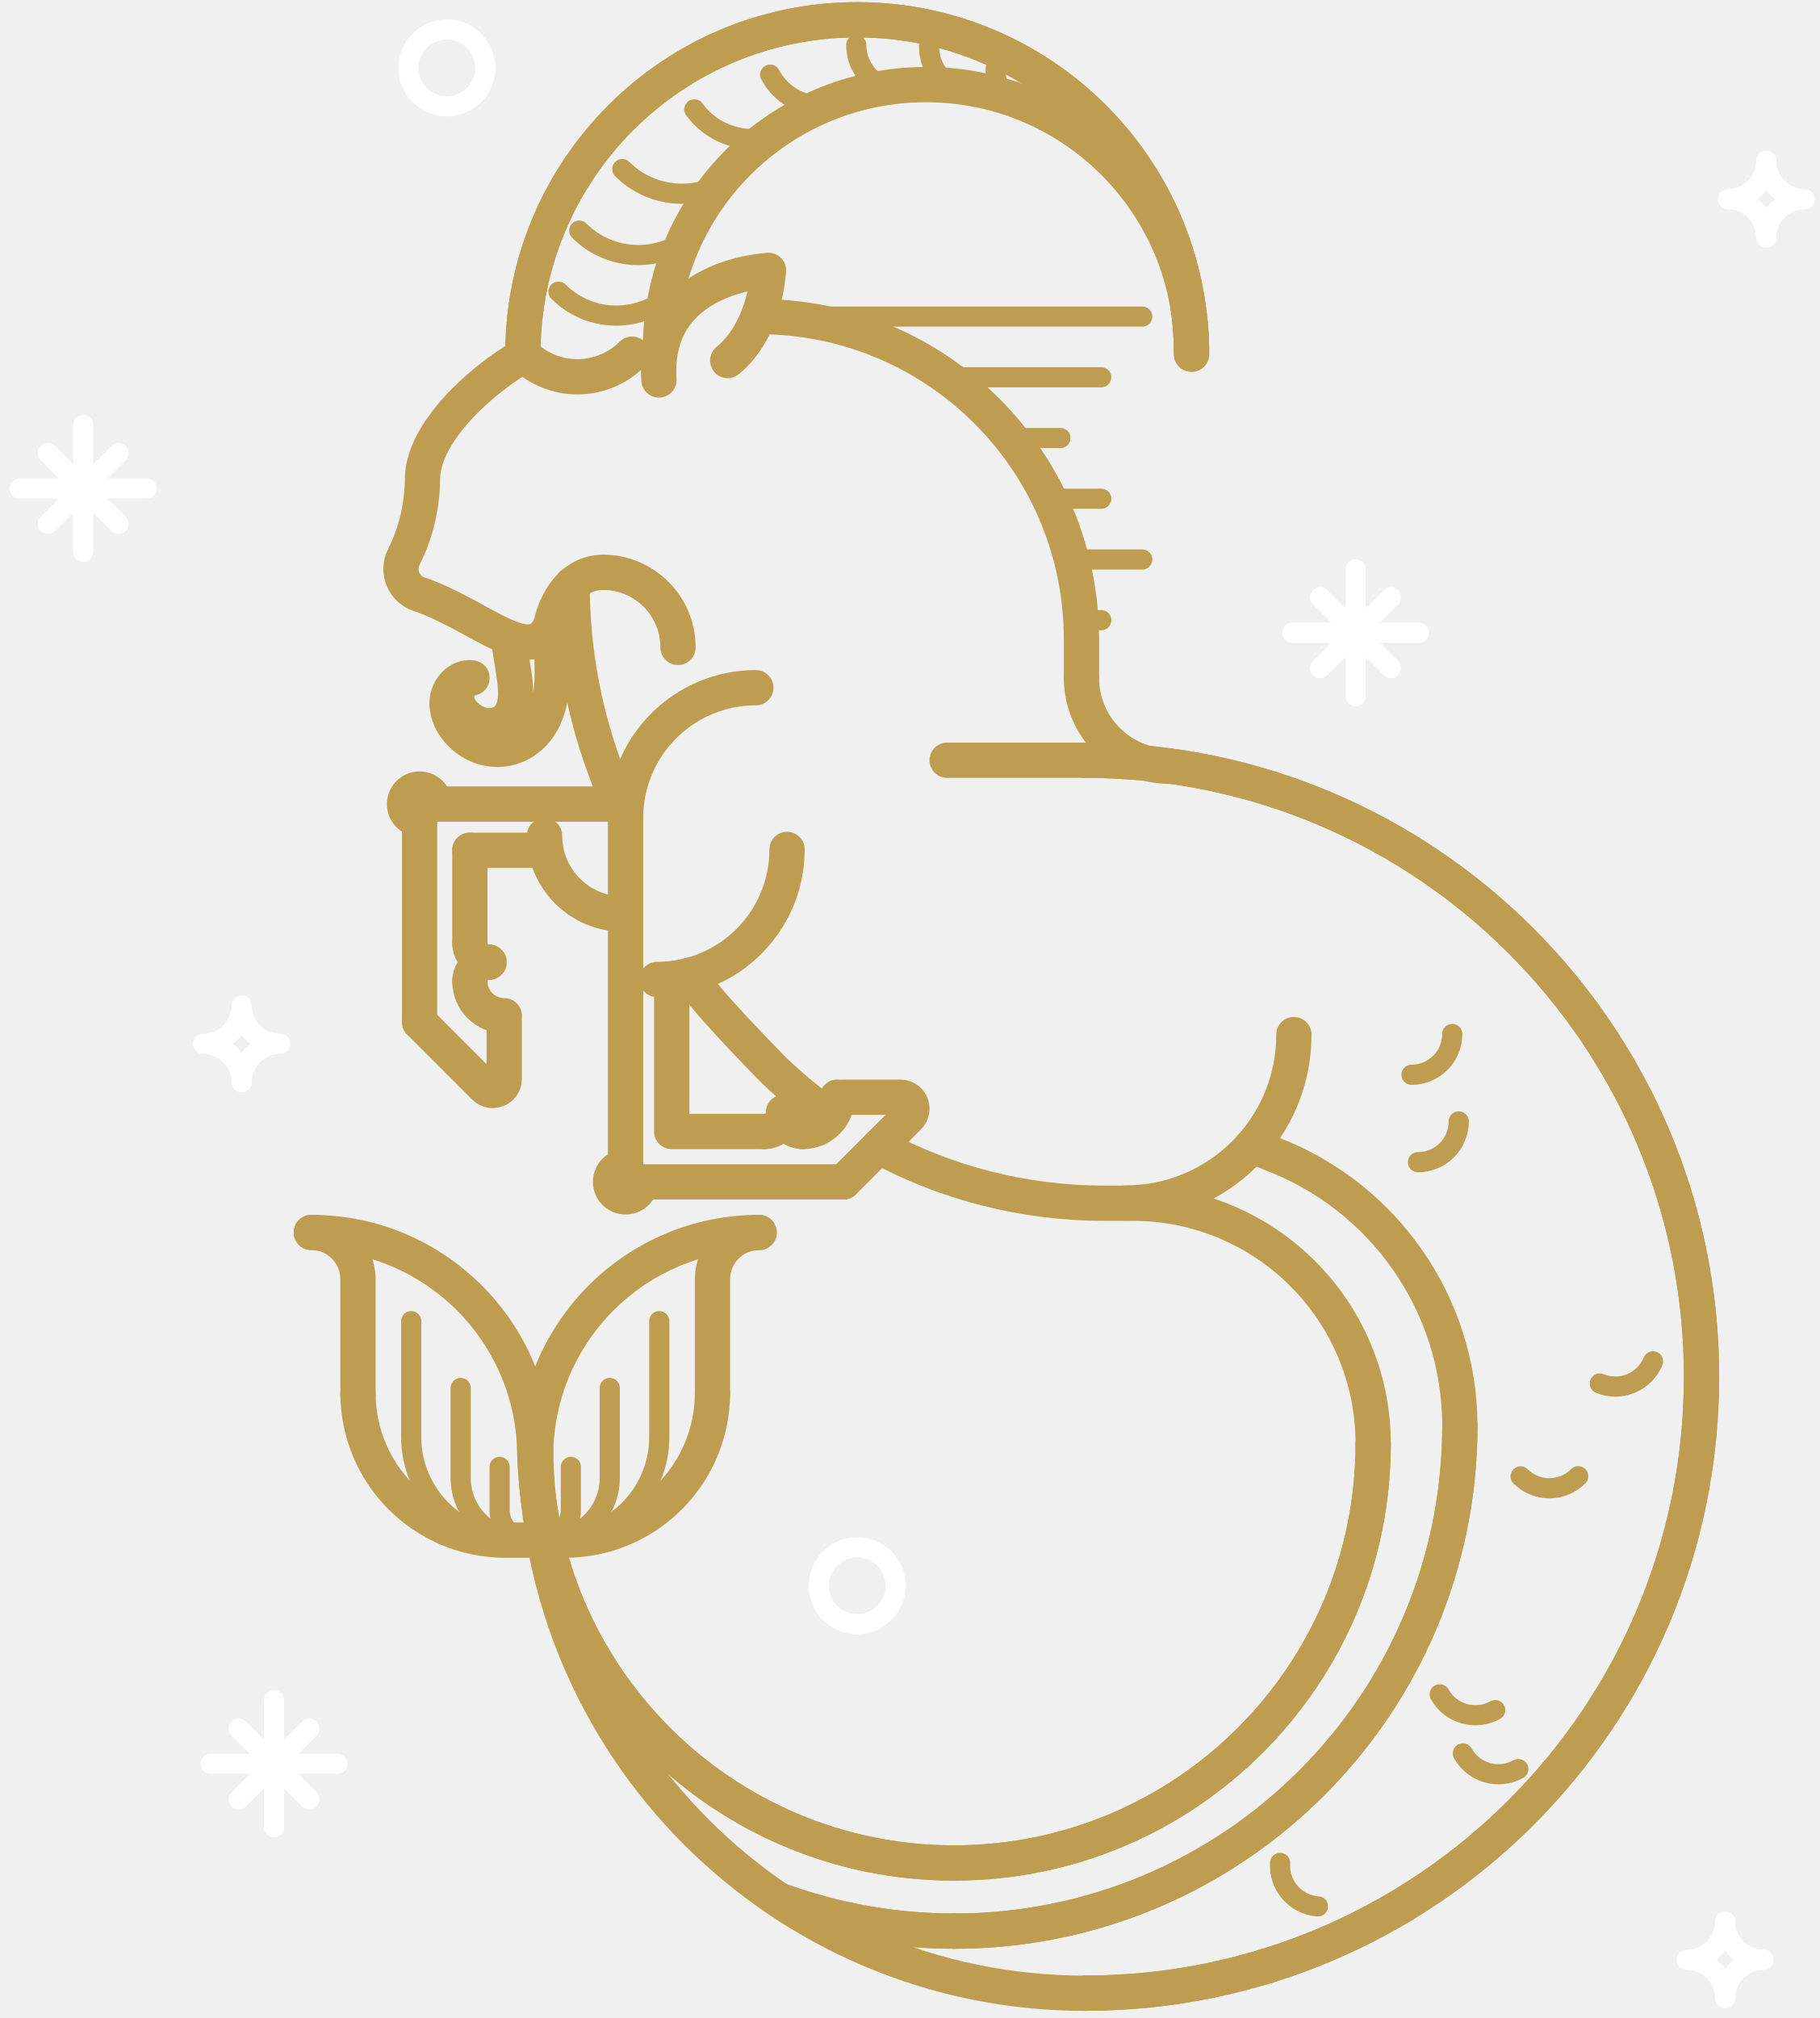
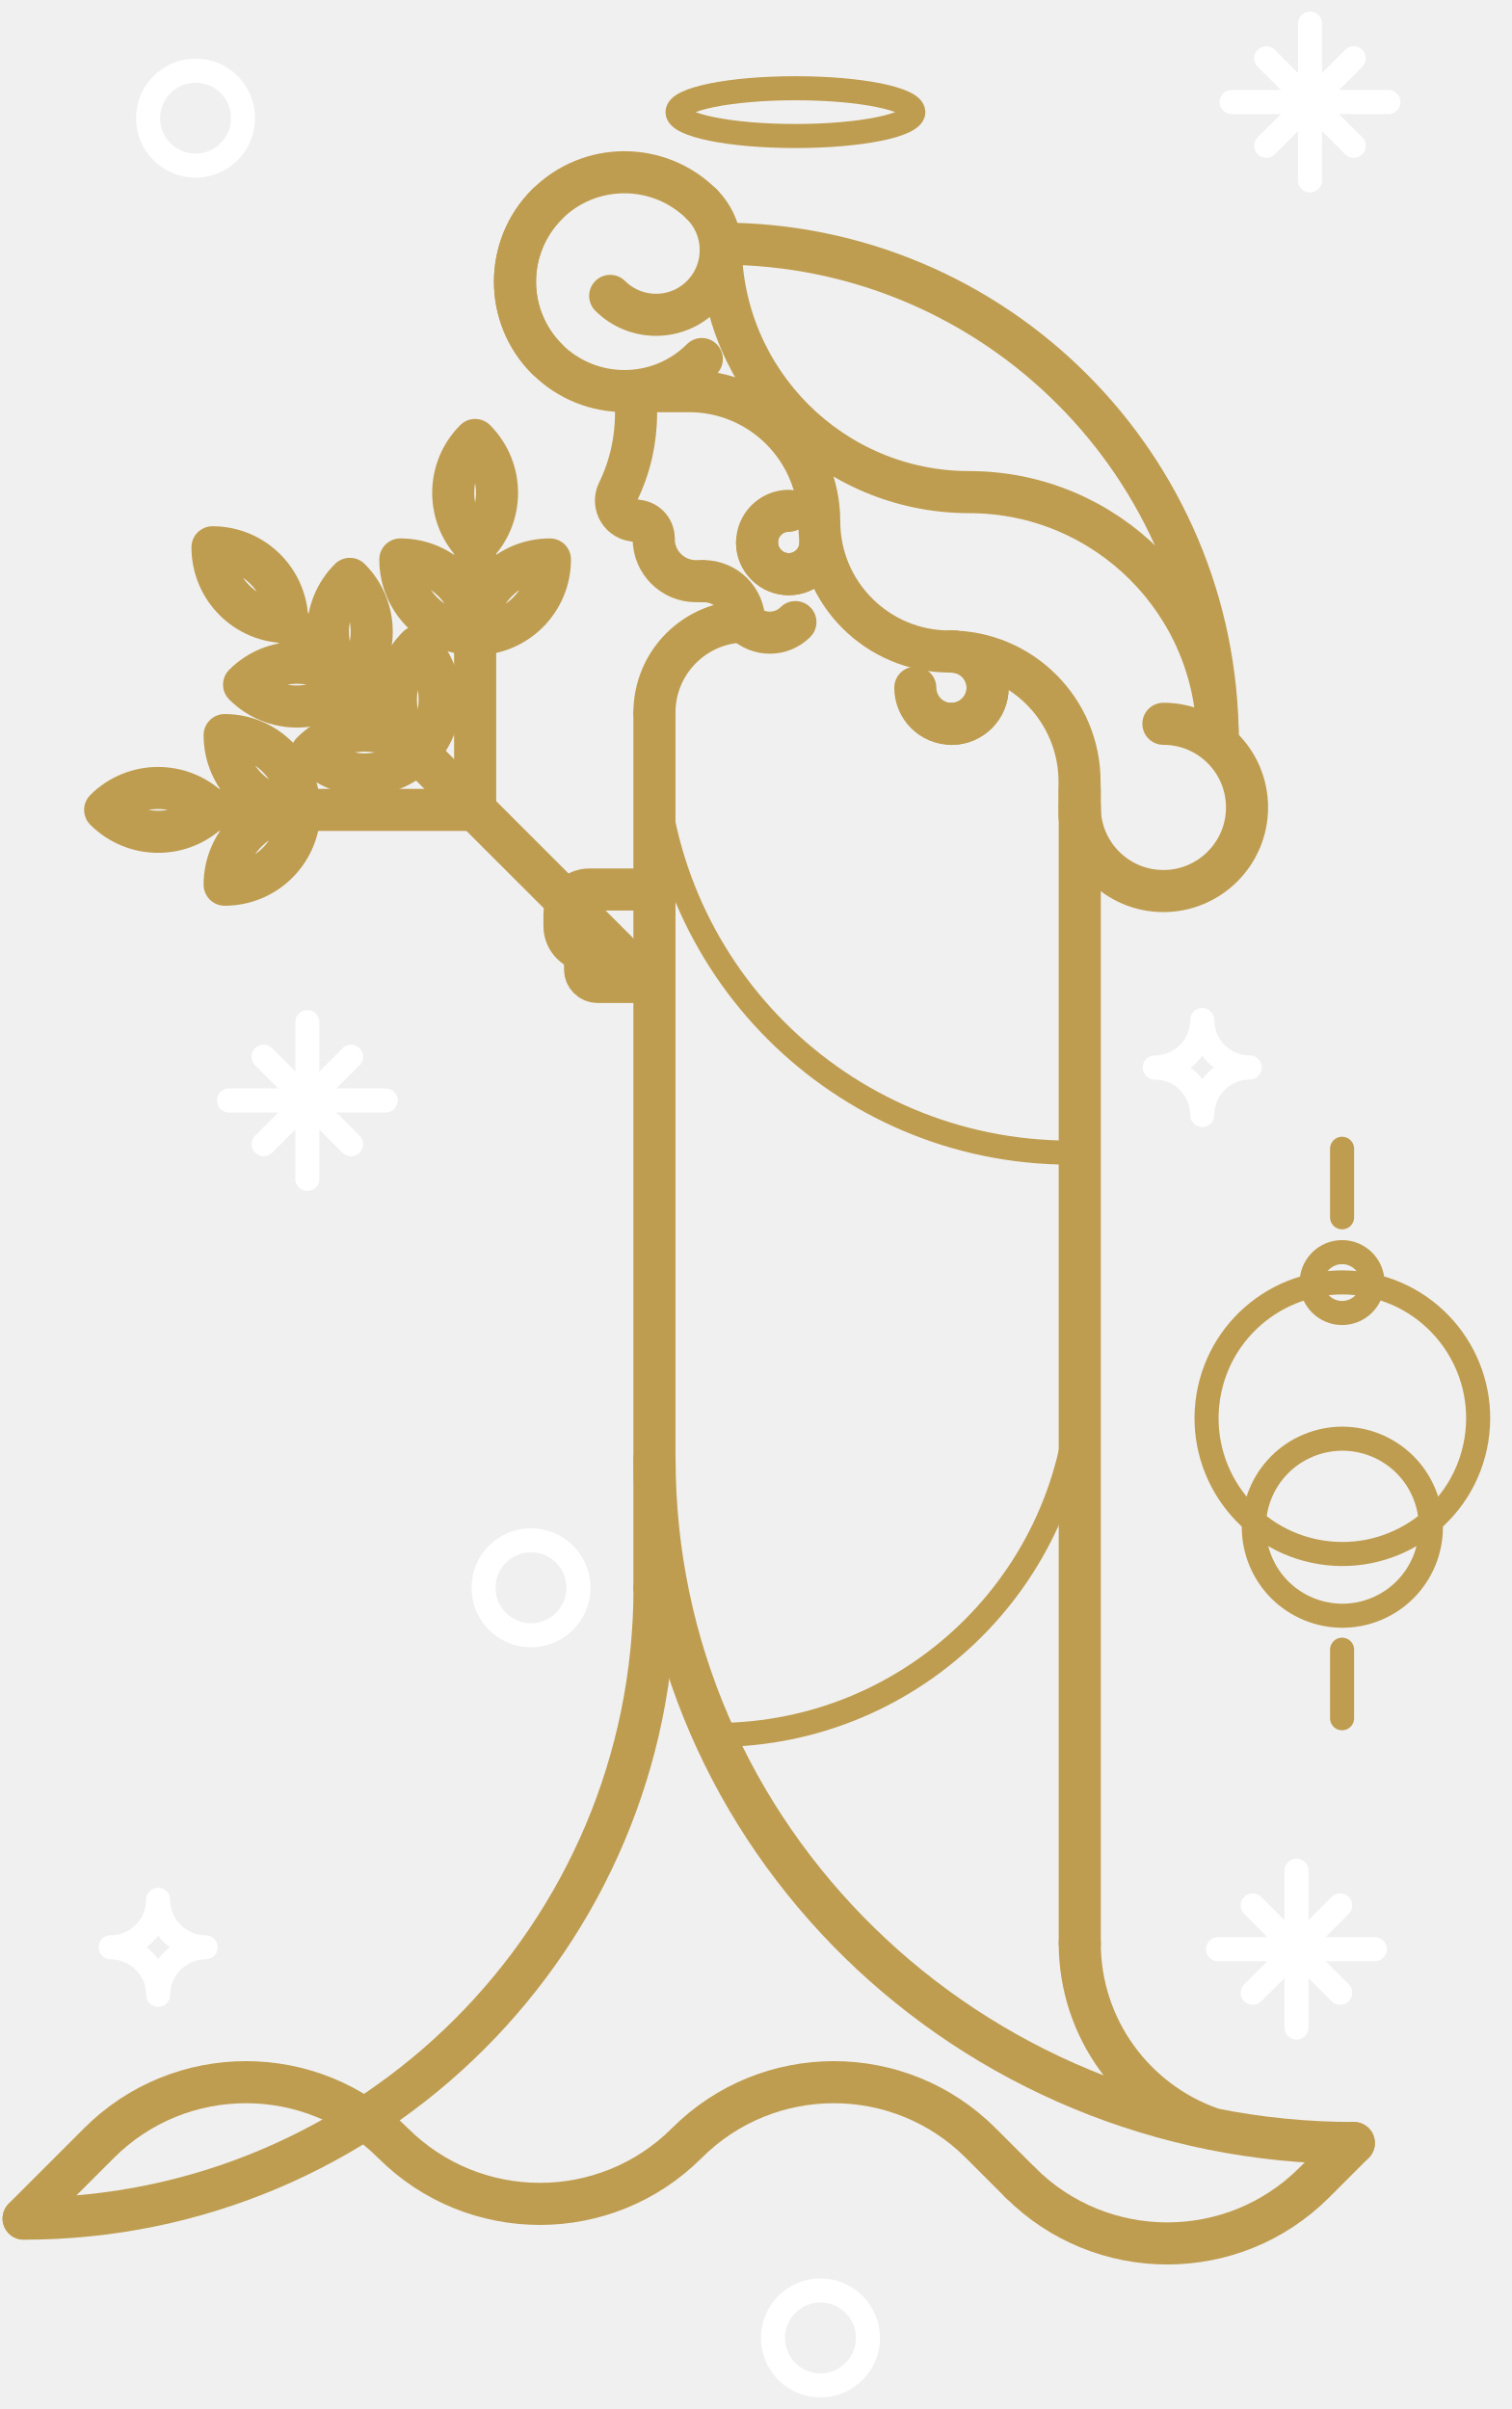
- <svg xmlns="http://www.w3.org/2000/svg" width="92" height="102" viewBox="0 0 92 102" fill="none">
-   <path d="M68.528 28.777V35.184" stroke="white" stroke-width="1.019" stroke-miterlimit="10" stroke-linecap="round" stroke-linejoin="round" />
-   <path d="M65.32 31.981H71.731" stroke="white" stroke-width="1.019" stroke-miterlimit="10" stroke-linecap="round" stroke-linejoin="round" />
-   <path d="M66.739 30.192L70.316 33.77" stroke="white" stroke-width="1.019" stroke-miterlimit="10" stroke-linecap="round" stroke-linejoin="round" />
-   <path d="M66.739 33.77L70.316 30.192" stroke="white" stroke-width="1.019" stroke-miterlimit="10" stroke-linecap="round" stroke-linejoin="round" />
-   <path d="M4.203 21.482V27.894" stroke="white" stroke-width="1.019" stroke-miterlimit="10" stroke-linecap="round" stroke-linejoin="round" />
-   <path d="M1 24.69H7.411" stroke="white" stroke-width="1.019" stroke-miterlimit="10" stroke-linecap="round" stroke-linejoin="round" />
-   <path d="M2.415 22.902L5.992 26.479" stroke="white" stroke-width="1.019" stroke-miterlimit="10" stroke-linecap="round" stroke-linejoin="round" />
-   <path d="M2.415 26.479L5.992 22.902" stroke="white" stroke-width="1.019" stroke-miterlimit="10" stroke-linecap="round" stroke-linejoin="round" />
-   <path d="M13.852 85.947V92.359" stroke="white" stroke-width="1.019" stroke-miterlimit="10" stroke-linecap="round" stroke-linejoin="round" />
-   <path d="M10.649 89.155H17.06" stroke="white" stroke-width="1.019" stroke-miterlimit="10" stroke-linecap="round" stroke-linejoin="round" />
-   <path d="M12.068 87.366L15.641 90.944" stroke="white" stroke-width="1.019" stroke-miterlimit="10" stroke-linecap="round" stroke-linejoin="round" />
-   <path d="M12.068 90.944L15.641 87.366" stroke="white" stroke-width="1.019" stroke-miterlimit="10" stroke-linecap="round" stroke-linejoin="round" />
-   <path d="M14.158 52.761C13.087 52.761 12.216 53.632 12.216 54.703C12.216 53.632 11.345 52.761 10.275 52.761C11.345 52.761 12.216 51.89 12.216 50.819C12.216 51.89 13.083 52.761 14.158 52.761Z" stroke="white" stroke-width="1.019" stroke-miterlimit="10" stroke-linecap="round" stroke-linejoin="round" />
-   <path d="M91.228 10.067C90.157 10.067 89.287 10.938 89.287 12.008C89.287 10.938 88.416 10.067 87.345 10.067C88.416 10.067 89.287 9.196 89.287 8.125C89.287 9.196 90.153 10.067 91.228 10.067Z" stroke="white" stroke-width="1.019" stroke-miterlimit="10" stroke-linecap="round" stroke-linejoin="round" />
-   <path d="M43.333 82.094C44.406 82.094 45.275 81.224 45.275 80.152C45.275 79.08 44.406 78.21 43.333 78.21C42.261 78.21 41.392 79.08 41.392 80.152C41.392 81.224 42.261 82.094 43.333 82.094Z" stroke="white" stroke-width="1.019" stroke-miterlimit="10" stroke-linecap="round" stroke-linejoin="round" />
-   <path d="M89.151 99.058C88.08 99.058 87.209 99.929 87.209 101C87.209 99.929 86.338 99.058 85.267 99.058C86.338 99.058 87.209 98.187 87.209 97.117C87.209 98.187 88.08 99.058 89.151 99.058Z" stroke="white" stroke-width="1.019" stroke-miterlimit="10" stroke-linecap="round" stroke-linejoin="round" />
-   <path d="M22.587 5.376C23.66 5.376 24.529 4.507 24.529 3.434C24.529 2.362 23.66 1.493 22.587 1.493C21.515 1.493 20.646 2.362 20.646 3.434C20.646 4.507 21.515 5.376 22.587 5.376Z" stroke="white" stroke-width="1.019" stroke-miterlimit="10" stroke-linecap="round" stroke-linejoin="round" />
-   <path d="M38.843 13.674C38.843 13.674 32.958 13.886 33.311 19.206" stroke="#BF9D50" stroke-width="1.782" stroke-miterlimit="10" stroke-linecap="round" stroke-linejoin="round" />
-   <path d="M38.843 13.674C38.843 13.674 38.736 16.627 36.786 18.224" stroke="#BF9D50" stroke-width="1.782" stroke-miterlimit="10" stroke-linecap="round" stroke-linejoin="round" />
-   <path d="M26.432 17.99C24.321 19.21 21.389 21.831 21.36 24.18C21.343 25.553 21.041 26.908 20.421 28.136C20.421 28.14 20.416 28.145 20.416 28.149C20.047 28.88 20.404 29.767 21.177 30.031C24.338 31.102 26.904 33.872 27.86 31.552C27.983 30.957 28.238 30.362 28.612 29.891C29.062 29.321 29.691 28.93 30.481 28.93L30.477 28.926" stroke="#BF9D50" stroke-width="1.782" stroke-miterlimit="10" stroke-linecap="round" stroke-linejoin="round" />
-   <path d="M38.354 16.002C47.365 16.002 54.669 23.305 54.669 32.317V34.258" stroke="#BF9D50" stroke-width="1.782" stroke-miterlimit="10" stroke-linecap="round" stroke-linejoin="round" />
-   <path d="M65.409 52.294C65.409 56.997 61.598 60.808 56.895 60.808" stroke="#BF9D50" stroke-width="1.782" stroke-miterlimit="10" stroke-linecap="round" stroke-linejoin="round" />
-   <path d="M26.432 17.901C26.432 8.567 33.999 1 43.333 1C52.668 1 60.234 8.567 60.234 17.901" stroke="#BF9D50" stroke-width="1.782" stroke-miterlimit="10" stroke-linecap="round" stroke-linejoin="round" />
-   <path d="M60.234 17.701C60.234 10.288 54.223 4.276 46.809 4.276C39.395 4.276 33.383 10.288 33.383 17.701" stroke="#BF9D50" stroke-width="1.782" stroke-miterlimit="10" stroke-linecap="round" stroke-linejoin="round" />
-   <path d="M31.951 17.901C30.426 19.426 27.953 19.426 26.432 17.901" stroke="#BF9D50" stroke-width="1.782" stroke-miterlimit="10" stroke-linecap="round" stroke-linejoin="round" />
-   <path d="M25.697 32.215L25.718 32.359L25.825 33.082L25.939 33.8C25.978 34.029 26.007 34.246 26.033 34.458C26.054 34.666 26.067 34.866 26.067 35.057C26.067 35.248 26.05 35.427 26.012 35.593C26.003 35.635 25.995 35.678 25.982 35.716L25.965 35.775L25.944 35.83C25.931 35.864 25.918 35.907 25.901 35.941C25.884 35.975 25.867 36.009 25.85 36.043C25.774 36.17 25.684 36.298 25.566 36.395C25.447 36.493 25.311 36.57 25.154 36.621C24.996 36.667 24.826 36.689 24.648 36.68C24.469 36.672 24.291 36.621 24.113 36.548C24.07 36.527 24.023 36.51 23.981 36.489L23.853 36.413C23.768 36.361 23.688 36.302 23.611 36.234C23.458 36.102 23.327 35.945 23.233 35.771C23.186 35.686 23.148 35.593 23.123 35.495C23.11 35.448 23.101 35.397 23.093 35.35C23.089 35.325 23.089 35.304 23.084 35.278C23.08 35.253 23.08 35.231 23.084 35.206C23.089 35.108 23.106 35.006 23.14 34.904C23.174 34.806 23.225 34.709 23.293 34.62C23.424 34.445 23.62 34.301 23.862 34.267C23.743 34.246 23.611 34.254 23.488 34.288C23.365 34.322 23.246 34.386 23.135 34.462C22.919 34.62 22.753 34.853 22.664 35.129C22.651 35.163 22.642 35.197 22.634 35.236C22.625 35.27 22.617 35.308 22.613 35.342C22.604 35.414 22.6 35.486 22.6 35.559C22.6 35.703 22.621 35.847 22.655 35.988C22.723 36.268 22.851 36.527 23.016 36.757C23.097 36.871 23.191 36.982 23.293 37.084L23.45 37.233C23.505 37.279 23.564 37.322 23.62 37.368C23.858 37.538 24.125 37.687 24.423 37.768C24.495 37.793 24.571 37.81 24.648 37.823C24.724 37.836 24.801 37.857 24.877 37.861C24.954 37.865 25.035 37.878 25.115 37.878C25.196 37.874 25.272 37.874 25.353 37.87C25.672 37.84 25.995 37.747 26.288 37.594C26.36 37.551 26.432 37.513 26.505 37.466C26.573 37.419 26.64 37.368 26.704 37.317C26.772 37.267 26.832 37.211 26.891 37.152C26.951 37.092 27.014 37.037 27.061 36.969C27.112 36.905 27.163 36.842 27.214 36.774C27.261 36.706 27.303 36.638 27.346 36.565L27.41 36.459L27.465 36.353C27.503 36.285 27.533 36.213 27.562 36.141C27.686 35.852 27.762 35.554 27.817 35.265C27.868 34.977 27.894 34.692 27.907 34.42C27.919 34.148 27.915 33.885 27.911 33.634L27.898 32.912L27.864 31.561" stroke="#BF9D50" stroke-width="1.782" stroke-miterlimit="10" stroke-linecap="round" stroke-linejoin="round" />
-   <path d="M21.211 41.404V51.66" stroke="#BF9D50" stroke-width="1.782" stroke-miterlimit="10" stroke-linecap="round" stroke-linejoin="round" />
-   <path d="M23.751 47.663V42.977" stroke="#BF9D50" stroke-width="1.782" stroke-miterlimit="10" stroke-linecap="round" stroke-linejoin="round" />
-   <path d="M31.437 40.644H21.971" stroke="#BF9D50" stroke-width="1.782" stroke-miterlimit="10" stroke-linecap="round" stroke-linejoin="round" />
-   <path d="M23.751 42.977H27.528" stroke="#BF9D50" stroke-width="1.782" stroke-miterlimit="10" stroke-linecap="round" stroke-linejoin="round" />
-   <path d="M21.211 41.404C20.79 41.404 20.45 41.064 20.45 40.644C20.45 40.223 20.79 39.883 21.211 39.883C21.631 39.883 21.971 40.223 21.971 40.644" stroke="#BF9D50" stroke-width="1.782" stroke-miterlimit="10" stroke-linecap="round" stroke-linejoin="round" />
-   <path d="M21.211 51.66L24.499 54.949C24.865 55.314 25.489 55.055 25.489 54.537V51.656" stroke="#BF9D50" stroke-width="1.782" stroke-miterlimit="10" stroke-linecap="round" stroke-linejoin="round" />
-   <path d="M25.493 51.342C24.533 51.342 23.756 50.565 23.756 49.605" stroke="#BF9D50" stroke-width="1.782" stroke-miterlimit="10" stroke-linecap="round" stroke-linejoin="round" />
-   <path d="M23.751 49.604C23.751 49.069 24.185 48.636 24.72 48.636" stroke="#BF9D50" stroke-width="1.782" stroke-miterlimit="10" stroke-linecap="round" stroke-linejoin="round" />
-   <path d="M23.751 47.663C23.751 48.198 24.185 48.631 24.72 48.631" stroke="#BF9D50" stroke-width="1.782" stroke-miterlimit="10" stroke-linecap="round" stroke-linejoin="round" />
-   <path d="M31.497 46.201C29.304 46.201 27.528 44.425 27.528 42.233" stroke="#BF9D50" stroke-width="1.782" stroke-miterlimit="10" stroke-linecap="round" stroke-linejoin="round" />
-   <path d="M32.385 59.737H42.641" stroke="#BF9D50" stroke-width="1.782" stroke-miterlimit="10" stroke-linecap="round" stroke-linejoin="round" />
-   <path d="M31.624 41.345V58.973" stroke="#BF9D50" stroke-width="1.782" stroke-miterlimit="10" stroke-linecap="round" stroke-linejoin="round" />
-   <path d="M33.957 49.507V57.193H38.643" stroke="#BF9D50" stroke-width="1.782" stroke-miterlimit="10" stroke-linecap="round" stroke-linejoin="round" />
-   <path d="M32.385 59.737C32.385 60.158 32.045 60.498 31.624 60.498C31.203 60.498 30.864 60.158 30.864 59.737C30.864 59.316 31.203 58.977 31.624 58.977" stroke="#BF9D50" stroke-width="1.782" stroke-miterlimit="10" stroke-linecap="round" stroke-linejoin="round" />
-   <path d="M42.641 59.737L45.929 56.449C46.295 56.084 46.035 55.459 45.517 55.459H42.637" stroke="#BF9D50" stroke-width="1.782" stroke-miterlimit="10" stroke-linecap="round" stroke-linejoin="round" />
-   <path d="M42.322 55.455C42.322 56.415 41.545 57.192 40.584 57.192" stroke="#BF9D50" stroke-width="1.782" stroke-miterlimit="10" stroke-linecap="round" stroke-linejoin="round" />
-   <path d="M40.58 57.192C40.045 57.192 39.612 56.759 39.612 56.224" stroke="#BF9D50" stroke-width="1.782" stroke-miterlimit="10" stroke-linecap="round" stroke-linejoin="round" />
-   <path d="M38.643 57.192C39.178 57.192 39.612 56.759 39.612 56.224" stroke="#BF9D50" stroke-width="1.782" stroke-miterlimit="10" stroke-linecap="round" stroke-linejoin="round" />
-   <path d="M39.786 42.934C39.786 46.567 36.842 49.507 33.213 49.507" stroke="#BF9D50" stroke-width="1.782" stroke-miterlimit="10" stroke-linecap="round" stroke-linejoin="round" />
-   <path d="M31.624 41.345C31.624 37.708 34.573 34.76 38.209 34.76" stroke="#BF9D50" stroke-width="1.782" stroke-miterlimit="10" stroke-linecap="round" stroke-linejoin="round" />
-   <path d="M28.922 29.534C28.922 33.018 29.585 36.344 30.791 39.399C31.042 40.036 31.323 40.665 31.62 41.281" stroke="#BF9D50" stroke-width="1.782" stroke-miterlimit="10" stroke-linecap="round" stroke-linejoin="round" />
-   <path d="M26.432 17.901C26.432 8.567 33.999 1 43.333 1C52.668 1 60.234 8.567 60.234 17.901" stroke="#BF9D50" stroke-width="1.782" stroke-miterlimit="10" stroke-linecap="round" stroke-linejoin="round" />
-   <path d="M28.234 14.744C29.704 16.214 32.007 16.342 33.625 15.131" stroke="#BF9D50" stroke-width="1.019" stroke-miterlimit="10" stroke-linecap="round" stroke-linejoin="round" />
-   <path d="M29.283 11.656C30.715 13.088 32.916 13.274 34.547 12.221" stroke="#BF9D50" stroke-width="1.019" stroke-miterlimit="10" stroke-linecap="round" stroke-linejoin="round" />
-   <path d="M31.458 8.545C32.754 9.841 34.675 10.126 36.247 9.408" stroke="#BF9D50" stroke-width="1.019" stroke-miterlimit="10" stroke-linecap="round" stroke-linejoin="round" />
-   <path d="M35.099 5.529C35.962 6.714 37.402 7.224 38.749 6.956" stroke="#BF9D50" stroke-width="1.019" stroke-miterlimit="10" stroke-linecap="round" stroke-linejoin="round" />
-   <path d="M38.932 3.774C39.459 4.764 40.461 5.338 41.511 5.359" stroke="#BF9D50" stroke-width="1.019" stroke-miterlimit="10" stroke-linecap="round" stroke-linejoin="round" />
-   <path d="M43.287 2.279C43.287 3.256 43.894 4.093 44.757 4.429" stroke="#BF9D50" stroke-width="1.019" stroke-miterlimit="10" stroke-linecap="round" stroke-linejoin="round" />
-   <path d="M46.974 2.198C46.906 3.086 47.357 3.898 48.066 4.335" stroke="#BF9D50" stroke-width="1.019" stroke-miterlimit="10" stroke-linecap="round" stroke-linejoin="round" />
-   <path d="M50.339 3.435C50.301 3.953 50.437 4.441 50.696 4.849" stroke="#BF9D50" stroke-width="1.019" stroke-miterlimit="10" stroke-linecap="round" stroke-linejoin="round" />
-   <path d="M30.477 28.926C32.576 28.926 34.275 30.626 34.275 32.724" stroke="#BF9D50" stroke-width="1.782" stroke-miterlimit="10" stroke-linecap="round" stroke-linejoin="round" />
-   <path d="M54.669 16.002H57.74H38.354" stroke="#BF9D50" stroke-width="1.019" stroke-miterlimit="10" stroke-linecap="round" stroke-linejoin="round" />
-   <path d="M55.671 19.069H47.879" stroke="#BF9D50" stroke-width="1.019" stroke-miterlimit="10" stroke-linecap="round" stroke-linejoin="round" />
-   <path d="M53.607 22.141H51.104" stroke="#BF9D50" stroke-width="1.019" stroke-miterlimit="10" stroke-linecap="round" stroke-linejoin="round" />
-   <path d="M55.671 25.209H53.19" stroke="#BF9D50" stroke-width="1.019" stroke-miterlimit="10" stroke-linecap="round" stroke-linejoin="round" />
-   <path d="M55.671 31.348H54.669" stroke="#BF9D50" stroke-width="1.019" stroke-miterlimit="10" stroke-linecap="round" stroke-linejoin="round" />
-   <path d="M57.74 28.28H54.167" stroke="#BF9D50" stroke-width="1.019" stroke-miterlimit="10" stroke-linecap="round" stroke-linejoin="round" />
-   <path d="M41.999 56.461C40.98 55.748 40.019 54.957 39.123 54.099C39.123 54.099 34.993 49.927 34.913 49.281" stroke="#BF9D50" stroke-width="1.782" stroke-miterlimit="10" stroke-linecap="round" stroke-linejoin="round" />
-   <path d="M69.416 72.972C69.416 66.259 63.973 60.817 57.26 60.817H55.837C51.707 60.817 47.824 59.78 44.425 57.953" stroke="#BF9D50" stroke-width="1.782" stroke-miterlimit="10" stroke-linecap="round" stroke-linejoin="round" />
-   <path d="M54.856 38.426C72.063 38.426 86.015 52.379 86.015 69.586C86.015 86.793 72.063 100.745 54.856 100.745" stroke="#BF9D50" stroke-width="1.782" stroke-miterlimit="10" stroke-linecap="round" stroke-linejoin="round" />
-   <path d="M27.078 72.972C27.078 88.314 39.514 100.749 54.856 100.749" stroke="#BF9D50" stroke-width="1.782" stroke-miterlimit="10" stroke-linecap="round" stroke-linejoin="round" />
-   <path d="M69.416 72.972C69.416 84.677 59.928 94.164 48.224 94.164" stroke="#BF9D50" stroke-width="1.782" stroke-miterlimit="10" stroke-linecap="round" stroke-linejoin="round" />
-   <path d="M27.036 72.972C27.036 84.677 36.523 94.164 48.228 94.164" stroke="#BF9D50" stroke-width="1.782" stroke-miterlimit="10" stroke-linecap="round" stroke-linejoin="round" />
-   <path d="M54.856 100.745C72.063 100.745 86.015 86.793 86.015 69.586C86.015 52.379 72.063 38.426 54.856 38.426H47.879" stroke="#BF9D50" stroke-width="1.782" stroke-miterlimit="10" stroke-linecap="round" stroke-linejoin="round" />
-   <path d="M69.416 72.972C69.416 84.677 59.928 94.164 48.224 94.164" stroke="#BF9D50" stroke-width="1.782" stroke-miterlimit="10" stroke-linecap="round" stroke-linejoin="round" />
-   <path d="M27.036 72.972C27.036 84.677 36.523 94.164 48.228 94.164" stroke="#BF9D50" stroke-width="1.782" stroke-miterlimit="10" stroke-linecap="round" stroke-linejoin="round" />
-   <path d="M73.8 72.037C73.8 86.16 62.35 97.61 48.228 97.61" stroke="#BF9D50" stroke-width="1.782" stroke-miterlimit="10" stroke-linecap="round" stroke-linejoin="round" />
-   <path d="M39.374 96.033C42.131 97.053 45.114 97.605 48.228 97.605" stroke="#BF9D50" stroke-width="1.782" stroke-miterlimit="10" stroke-linecap="round" stroke-linejoin="round" />
-   <path d="M73.8 72.037C73.8 86.16 62.35 97.61 48.228 97.61" stroke="#BF9D50" stroke-width="1.782" stroke-miterlimit="10" stroke-linecap="round" stroke-linejoin="round" />
-   <path d="M40.041 96.272C42.611 97.138 45.364 97.61 48.224 97.61" stroke="#BF9D50" stroke-width="1.782" stroke-miterlimit="10" stroke-linecap="round" stroke-linejoin="round" />
-   <path d="M73.8 72.114C73.8 65.822 69.862 60.451 64.317 58.331C64.317 58.331 63.485 57.97 63.255 57.953" stroke="#BF9D50" stroke-width="1.782" stroke-miterlimit="10" stroke-linecap="round" stroke-linejoin="round" />
-   <path d="M15.739 62.295C21.98 62.295 27.036 67.355 27.036 73.592" stroke="#BF9D50" stroke-width="1.782" stroke-miterlimit="10" stroke-linecap="round" stroke-linejoin="round" />
-   <path d="M15.739 62.295C17.043 62.295 18.096 63.353 18.096 64.653V70.486" stroke="#BF9D50" stroke-width="1.782" stroke-miterlimit="10" stroke-linecap="round" stroke-linejoin="round" />
-   <path d="M18.096 70.401C18.096 74.51 21.427 77.845 25.54 77.845H27.082" stroke="#BF9D50" stroke-width="1.782" stroke-miterlimit="10" stroke-linecap="round" stroke-linejoin="round" />
-   <path d="M27.078 77.841H25.999C23.118 77.841 20.786 75.508 20.786 72.628V66.777" stroke="#BF9D50" stroke-width="1.019" stroke-miterlimit="10" stroke-linecap="round" stroke-linejoin="round" />
-   <path d="M27.078 77.841H26.428C24.695 77.841 23.288 76.434 23.288 74.701V70.155" stroke="#BF9D50" stroke-width="1.019" stroke-miterlimit="10" stroke-linecap="round" stroke-linejoin="round" />
-   <path d="M27.078 77.841H26.764C25.931 77.841 25.255 77.165 25.255 76.333V74.144" stroke="#BF9D50" stroke-width="1.019" stroke-miterlimit="10" stroke-linecap="round" stroke-linejoin="round" />
-   <path d="M38.375 62.295C32.134 62.295 27.078 67.355 27.078 73.592" stroke="#BF9D50" stroke-width="1.782" stroke-miterlimit="10" stroke-linecap="round" stroke-linejoin="round" />
-   <path d="M38.375 62.295C37.071 62.295 36.017 63.353 36.017 64.653V70.486" stroke="#BF9D50" stroke-width="1.782" stroke-miterlimit="10" stroke-linecap="round" stroke-linejoin="round" />
-   <path d="M36.017 70.401C36.017 74.51 32.686 77.845 28.574 77.845H27.031" stroke="#BF9D50" stroke-width="1.782" stroke-miterlimit="10" stroke-linecap="round" stroke-linejoin="round" />
-   <path d="M27.036 77.841H28.115C30.995 77.841 33.328 75.508 33.328 72.628V66.777" stroke="#BF9D50" stroke-width="1.019" stroke-miterlimit="10" stroke-linecap="round" stroke-linejoin="round" />
-   <path d="M27.036 77.841H27.686C29.419 77.841 30.825 76.434 30.825 74.701V70.155" stroke="#BF9D50" stroke-width="1.019" stroke-miterlimit="10" stroke-linecap="round" stroke-linejoin="round" />
-   <path d="M27.036 77.841H27.35C28.183 77.841 28.858 77.165 28.858 76.333V74.144" stroke="#BF9D50" stroke-width="1.019" stroke-miterlimit="10" stroke-linecap="round" stroke-linejoin="round" />
-   <path d="M59.138 38.732C56.67 38.732 54.669 36.731 54.669 34.263" stroke="#BF9D50" stroke-width="1.782" stroke-miterlimit="10" stroke-linecap="round" stroke-linejoin="round" />
-   <path d="M73.414 52.264C73.414 53.403 72.492 54.325 71.353 54.325" stroke="#BF9D50" stroke-width="1.019" stroke-miterlimit="10" stroke-linecap="round" stroke-linejoin="round" />
-   <path d="M73.741 56.683C73.741 57.821 72.819 58.743 71.68 58.743" stroke="#BF9D50" stroke-width="1.019" stroke-miterlimit="10" stroke-linecap="round" stroke-linejoin="round" />
-   <path d="M83.564 68.808C83.13 69.862 81.928 70.363 80.874 69.93" stroke="#BF9D50" stroke-width="1.019" stroke-miterlimit="10" stroke-linecap="round" stroke-linejoin="round" />
-   <path d="M75.585 86.436C74.591 86.988 73.337 86.635 72.781 85.641" stroke="#BF9D50" stroke-width="1.019" stroke-miterlimit="10" stroke-linecap="round" stroke-linejoin="round" />
-   <path d="M76.753 89.418C75.759 89.97 74.505 89.618 73.949 88.624" stroke="#BF9D50" stroke-width="1.019" stroke-miterlimit="10" stroke-linecap="round" stroke-linejoin="round" />
-   <path d="M66.624 96.36C65.49 96.28 64.636 95.294 64.713 94.16" stroke="#BF9D50" stroke-width="1.019" stroke-miterlimit="10" stroke-linecap="round" stroke-linejoin="round" />
-   <path d="M79.782 74.616C78.979 75.424 77.675 75.428 76.868 74.625" stroke="#BF9D50" stroke-width="1.019" stroke-miterlimit="10" stroke-linecap="round" stroke-linejoin="round" />
+ <svg xmlns="http://www.w3.org/2000/svg" width="64" height="102" viewBox="0 0 64 102" fill="none">
+   <path d="M34.737 101C35.847 101 36.747 100.1 36.747 98.99C36.747 97.88 35.847 96.98 34.737 96.98C33.626 96.98 32.726 97.88 32.726 98.99C32.726 100.1 33.626 101 34.737 101Z" stroke="white" stroke-width="1.019" stroke-miterlimit="10" stroke-linecap="round" stroke-linejoin="round" />
+   <path d="M22.482 69.239C23.592 69.239 24.492 68.338 24.492 67.228C24.492 66.118 23.592 65.218 22.482 65.218C21.372 65.218 20.472 66.118 20.472 67.228C20.472 68.338 21.372 69.239 22.482 69.239Z" stroke="white" stroke-width="1.019" stroke-miterlimit="10" stroke-linecap="round" stroke-linejoin="round" />
+   <path d="M52.911 45.2C51.803 45.2 50.901 46.102 50.901 47.211C50.901 46.102 49.999 45.2 48.891 45.2C49.999 45.2 50.901 44.299 50.901 43.19C50.901 44.299 51.798 45.2 52.911 45.2Z" stroke="white" stroke-width="1.019" stroke-miterlimit="10" stroke-linecap="round" stroke-linejoin="round" />
+   <path d="M8.28 7.013C9.39 7.013 10.29 6.113 10.29 5.003C10.29 3.893 9.39 2.993 8.28 2.993C7.169 2.993 6.269 3.893 6.269 5.003C6.269 6.113 7.169 7.013 8.28 7.013Z" stroke="white" stroke-width="1.019" stroke-miterlimit="10" stroke-linecap="round" stroke-linejoin="round" />
+   <path d="M8.706 82.451C7.598 82.451 6.696 83.353 6.696 84.462C6.696 83.353 5.794 82.451 4.686 82.451C5.794 82.451 6.696 81.55 6.696 80.441C6.696 81.55 7.593 82.451 8.706 82.451Z" stroke="white" stroke-width="1.019" stroke-miterlimit="10" stroke-linecap="round" stroke-linejoin="round" />
+   <path d="M13.012 43.278V49.916" stroke="white" stroke-width="1.019" stroke-miterlimit="10" stroke-linecap="round" stroke-linejoin="round" />
+   <path d="M9.696 46.595H16.329" stroke="white" stroke-width="1.019" stroke-miterlimit="10" stroke-linecap="round" stroke-linejoin="round" />
+   <path d="M11.161 44.743L14.864 48.447" stroke="white" stroke-width="1.019" stroke-miterlimit="10" stroke-linecap="round" stroke-linejoin="round" />
+   <path d="M11.161 48.447L14.864 44.743" stroke="white" stroke-width="1.019" stroke-miterlimit="10" stroke-linecap="round" stroke-linejoin="round" />
+   <path d="M55.462 1V7.637" stroke="white" stroke-width="1.019" stroke-miterlimit="10" stroke-linecap="round" stroke-linejoin="round" />
+   <path d="M52.146 4.321H58.783" stroke="white" stroke-width="1.019" stroke-miterlimit="10" stroke-linecap="round" stroke-linejoin="round" />
+   <path d="M53.611 2.469L57.314 6.173" stroke="white" stroke-width="1.019" stroke-miterlimit="10" stroke-linecap="round" stroke-linejoin="round" />
+   <path d="M53.611 6.173L57.314 2.469" stroke="white" stroke-width="1.019" stroke-miterlimit="10" stroke-linecap="round" stroke-linejoin="round" />
+   <path d="M54.891 79.21V85.847" stroke="white" stroke-width="1.019" stroke-miterlimit="10" stroke-linecap="round" stroke-linejoin="round" />
+   <path d="M51.57 82.531H58.207" stroke="white" stroke-width="1.019" stroke-miterlimit="10" stroke-linecap="round" stroke-linejoin="round" />
+   <path d="M53.039 80.679L56.742 84.378" stroke="white" stroke-width="1.019" stroke-miterlimit="10" stroke-linecap="round" stroke-linejoin="round" />
+   <path d="M53.039 84.378L56.742 80.679" stroke="white" stroke-width="1.019" stroke-miterlimit="10" stroke-linecap="round" stroke-linejoin="round" />
+   <path d="M29.713 15.203C27.906 17.01 24.972 17.01 23.16 15.203C21.352 13.395 21.352 10.461 23.16 8.649C24.968 6.841 27.901 6.841 29.713 8.649" stroke="#BF9D50" stroke-width="1.782" stroke-miterlimit="10" stroke-linecap="round" stroke-linejoin="round" />
+   <path d="M23.16 15.203C21.352 13.395 21.352 10.461 23.16 8.649" stroke="#BF9D50" stroke-width="1.782" stroke-miterlimit="10" stroke-linecap="round" stroke-linejoin="round" />
+   <path d="M29.713 8.649C30.782 9.718 30.782 11.455 29.713 12.528C28.645 13.597 26.907 13.597 25.834 12.528" stroke="#BF9D50" stroke-width="1.782" stroke-miterlimit="10" stroke-linecap="round" stroke-linejoin="round" />
+   <path d="M30.514 10.316C30.514 16.126 35.225 20.837 41.035 20.837C46.846 20.837 51.556 25.548 51.556 31.358" stroke="#BF9D50" stroke-width="1.782" stroke-miterlimit="10" stroke-linecap="round" stroke-linejoin="round" />
+   <path d="M51.556 31.358C51.556 19.738 42.135 10.316 30.514 10.316" stroke="#BF9D50" stroke-width="1.782" stroke-miterlimit="10" stroke-linecap="round" stroke-linejoin="round" />
+   <path d="M26.344 16.562H29.172C32.216 16.562 34.684 19.03 34.684 22.073C34.684 25.117 37.151 27.585 40.195 27.585C43.239 27.585 45.706 30.052 45.706 33.096V34.578" stroke="#BF9D50" stroke-width="1.782" stroke-miterlimit="10" stroke-linecap="round" stroke-linejoin="round" />
+   <path d="M40.283 27.589C41.128 27.589 41.814 28.275 41.814 29.119C41.814 29.964 41.128 30.65 40.283 30.65C39.439 30.65 38.752 29.964 38.752 29.119" stroke="#BF9D50" stroke-width="1.782" stroke-miterlimit="10" stroke-linecap="round" stroke-linejoin="round" />
+   <path d="M40.283 27.589C41.128 27.589 41.814 28.275 41.814 29.119C41.814 29.964 41.128 30.65 40.283 30.65" stroke="#BF9D50" stroke-width="1.782" stroke-miterlimit="10" stroke-linecap="round" stroke-linejoin="round" />
+   <path d="M34.736 22.971C34.736 23.709 34.134 24.312 33.395 24.312C32.656 24.312 32.053 23.709 32.053 22.971C32.053 22.232 32.656 21.629 33.395 21.629" stroke="#BF9D50" stroke-width="1.782" stroke-miterlimit="10" stroke-linecap="round" stroke-linejoin="round" />
+   <path d="M34.736 22.971C34.736 23.71 34.134 24.312 33.395 24.312C32.656 24.312 32.053 23.71 32.053 22.971" stroke="#BF9D50" stroke-width="1.782" stroke-miterlimit="10" stroke-linecap="round" stroke-linejoin="round" />
+   <path d="M49.256 30.646C51.213 30.646 52.797 32.234 52.797 34.187C52.797 36.14 51.209 37.728 49.256 37.728C47.303 37.728 45.715 36.14 45.715 34.187" stroke="#BF9D50" stroke-width="1.782" stroke-miterlimit="10" stroke-linecap="round" stroke-linejoin="round" />
+   <path d="M26.929 16.654V17.503C26.929 18.656 26.67 19.79 26.164 20.824C25.891 21.387 26.3 22.047 26.929 22.047" stroke="#BF9D50" stroke-width="1.782" stroke-miterlimit="10" stroke-linecap="round" stroke-linejoin="round" />
+   <path d="M27.677 22.821C27.677 23.806 28.477 24.607 29.463 24.607H29.727" stroke="#BF9D50" stroke-width="1.782" stroke-miterlimit="10" stroke-linecap="round" stroke-linejoin="round" />
+   <path d="M26.929 22.047C27.343 22.047 27.677 22.381 27.677 22.795" stroke="#BF9D50" stroke-width="1.782" stroke-miterlimit="10" stroke-linecap="round" stroke-linejoin="round" />
+   <path d="M29.788 24.607C30.738 24.607 31.508 25.377 31.508 26.327" stroke="#BF9D50" stroke-width="1.782" stroke-miterlimit="10" stroke-linecap="round" stroke-linejoin="round" />
+   <path d="M33.676 26.34C33.078 26.938 32.106 26.938 31.508 26.34" stroke="#BF9D50" stroke-width="1.782" stroke-miterlimit="10" stroke-linecap="round" stroke-linejoin="round" />
+   <path d="M8.997 23.173C10.747 23.173 12.163 24.589 12.163 26.34C10.413 26.34 8.997 24.924 8.997 23.173Z" stroke="#BF9D50" stroke-width="1.782" stroke-miterlimit="10" stroke-linecap="round" stroke-linejoin="round" />
+   <path d="M10.334 28.988C11.57 27.752 13.575 27.752 14.811 28.988C13.575 30.224 11.57 30.224 10.334 28.988Z" stroke="#BF9D50" stroke-width="1.782" stroke-miterlimit="10" stroke-linecap="round" stroke-linejoin="round" />
+   <path d="M14.811 24.51C13.575 25.746 13.575 27.752 14.811 28.987C16.047 27.752 16.047 25.746 14.811 24.51Z" stroke="#BF9D50" stroke-width="1.782" stroke-miterlimit="10" stroke-linecap="round" stroke-linejoin="round" />
+   <path d="M13.206 31.86C14.442 30.624 16.448 30.624 17.684 31.86C16.448 33.1 14.442 33.1 13.206 31.86Z" stroke="#BF9D50" stroke-width="1.782" stroke-miterlimit="10" stroke-linecap="round" stroke-linejoin="round" />
+   <path d="M17.688 27.382C16.452 28.618 16.452 30.624 17.688 31.86C18.924 30.624 18.924 28.618 17.688 27.382Z" stroke="#BF9D50" stroke-width="1.782" stroke-miterlimit="10" stroke-linecap="round" stroke-linejoin="round" />
+   <path d="M12.163 26.34L26.098 40.27" stroke="#BF9D50" stroke-width="1.782" stroke-miterlimit="10" stroke-linecap="round" stroke-linejoin="round" />
+   <path d="M4.453 34.292C5.689 33.056 7.695 33.056 8.931 34.292C7.699 35.528 5.693 35.528 4.453 34.292Z" stroke="#BF9D50" stroke-width="1.782" stroke-miterlimit="10" stroke-linecap="round" stroke-linejoin="round" />
+   <path d="M9.511 37.459C9.511 35.709 10.927 34.292 12.678 34.292C12.678 36.043 11.262 37.459 9.511 37.459Z" stroke="#BF9D50" stroke-width="1.782" stroke-miterlimit="10" stroke-linecap="round" stroke-linejoin="round" />
+   <path d="M9.511 31.125C9.511 32.876 10.927 34.292 12.678 34.292C12.678 32.542 11.262 31.125 9.511 31.125Z" stroke="#BF9D50" stroke-width="1.782" stroke-miterlimit="10" stroke-linecap="round" stroke-linejoin="round" />
+   <path d="M8.935 34.292H20.116" stroke="#BF9D50" stroke-width="1.782" stroke-miterlimit="10" stroke-linecap="round" stroke-linejoin="round" />
+   <path d="M20.116 18.629C18.88 19.865 18.88 21.871 20.116 23.107C21.352 21.871 21.352 19.87 20.116 18.629Z" stroke="#BF9D50" stroke-width="1.782" stroke-miterlimit="10" stroke-linecap="round" stroke-linejoin="round" />
+   <path d="M23.283 23.688C21.532 23.688 20.116 25.104 20.116 26.854C21.866 26.854 23.283 25.438 23.283 23.688Z" stroke="#BF9D50" stroke-width="1.782" stroke-miterlimit="10" stroke-linecap="round" stroke-linejoin="round" />
+   <path d="M16.949 23.688C18.7 23.688 20.116 25.104 20.116 26.854C18.37 26.854 16.949 25.438 16.949 23.688Z" stroke="#BF9D50" stroke-width="1.782" stroke-miterlimit="10" stroke-linecap="round" stroke-linejoin="round" />
+   <path d="M20.116 23.111V34.292" stroke="#BF9D50" stroke-width="1.782" stroke-miterlimit="10" stroke-linecap="round" stroke-linejoin="round" />
+   <path d="M57.319 90.738C40.969 90.738 27.712 77.767 27.712 61.765" stroke="#BF9D50" stroke-width="1.782" stroke-miterlimit="10" stroke-linecap="round" stroke-linejoin="round" />
+   <path d="M27.712 67.228C27.712 81.981 15.753 93.941 1 93.941" stroke="#BF9D50" stroke-width="1.782" stroke-miterlimit="10" stroke-linecap="round" stroke-linejoin="round" />
+   <path d="M45.715 58.044C45.715 66.56 38.814 73.461 30.299 73.461" stroke="#BF9D50" stroke-width="1.019" stroke-miterlimit="10" stroke-linecap="round" stroke-linejoin="round" />
+   <path d="M27.708 30.171C27.708 28.042 29.436 26.314 31.565 26.314" stroke="#BF9D50" stroke-width="1.782" stroke-miterlimit="10" stroke-linecap="round" stroke-linejoin="round" />
+   <path d="M45.315 48.803C35.59 48.803 27.708 40.921 27.708 31.196" stroke="#BF9D50" stroke-width="1.019" stroke-miterlimit="10" stroke-linecap="round" stroke-linejoin="round" />
+   <path d="M45.715 33.417V82.276" stroke="#BF9D50" stroke-width="1.782" stroke-miterlimit="10" stroke-linecap="round" stroke-linejoin="round" />
+   <path d="M27.708 67.228V30.21" stroke="#BF9D50" stroke-width="1.782" stroke-miterlimit="10" stroke-linecap="round" stroke-linejoin="round" />
+   <path d="M1 93.932L4.193 90.739C7.629 87.303 13.201 87.303 16.637 90.739C20.072 94.174 25.645 94.174 29.08 90.739C32.515 87.303 38.088 87.303 41.523 90.739L43.199 92.414" stroke="#BF9D50" stroke-width="1.782" stroke-miterlimit="10" stroke-linecap="round" stroke-linejoin="round" />
+   <path d="M43.199 92.414C46.635 95.849 52.207 95.849 55.643 92.414L57.319 90.738" stroke="#BF9D50" stroke-width="1.782" stroke-miterlimit="10" stroke-linecap="round" stroke-linejoin="round" />
+   <path d="M51.262 90.114C48.033 88.974 45.715 85.895 45.715 82.275" stroke="#BF9D50" stroke-width="1.782" stroke-miterlimit="10" stroke-linecap="round" stroke-linejoin="round" />
+   <path d="M27.708 37.662H24.959C24.374 37.662 23.899 38.137 23.899 38.722V39.214C23.899 39.799 24.374 40.274 24.959 40.274H25.451H26.08" stroke="#BF9D50" stroke-width="1.782" stroke-miterlimit="10" stroke-linecap="round" stroke-linejoin="round" />
+   <path d="M27.69 41.576H25.297C25.007 41.576 24.77 41.339 24.77 41.049V40.802C24.77 40.512 25.007 40.274 25.297 40.274" stroke="#BF9D50" stroke-width="1.782" stroke-miterlimit="10" stroke-linecap="round" stroke-linejoin="round" />
+   <path d="M33.676 5.759C36.434 5.759 38.669 5.306 38.669 4.747C38.669 4.189 36.434 3.736 33.676 3.736C30.919 3.736 28.684 4.189 28.684 4.747C28.684 5.306 30.919 5.759 33.676 5.759Z" stroke="#BF9D50" stroke-width="1.019" stroke-miterlimit="10" stroke-linecap="round" stroke-linejoin="round" />
+   <path d="M62.508 60.97C63.016 57.836 60.888 54.883 57.754 54.374C54.62 53.866 51.667 55.994 51.158 59.128C50.65 62.262 52.778 65.215 55.912 65.724C59.046 66.232 61.999 64.104 62.508 60.97Z" stroke="#BF9D50" stroke-width="1.019" stroke-miterlimit="10" stroke-linecap="round" stroke-linejoin="round" />
+   <path d="M58.268 68.126C60.18 67.334 61.088 65.142 60.296 63.23C59.504 61.318 57.312 60.41 55.399 61.202C53.487 61.994 52.579 64.186 53.371 66.098C54.163 68.01 56.356 68.918 58.268 68.126Z" stroke="#BF9D50" stroke-width="1.019" stroke-miterlimit="10" stroke-linecap="round" stroke-linejoin="round" />
+   <path d="M56.821 55.594C57.533 55.594 58.11 55.017 58.11 54.305C58.11 53.594 57.533 53.017 56.821 53.017C56.11 53.017 55.533 53.594 55.533 54.305C55.533 55.017 56.11 55.594 56.821 55.594Z" stroke="#BF9D50" stroke-width="1.019" stroke-miterlimit="10" stroke-linecap="round" stroke-linejoin="round" />
+   <path d="M56.821 48.64V51.543" stroke="#BF9D50" stroke-width="1.019" stroke-miterlimit="10" stroke-linecap="round" stroke-linejoin="round" />
+   <path d="M56.821 69.85V72.753" stroke="#BF9D50" stroke-width="1.019" stroke-miterlimit="10" stroke-linecap="round" stroke-linejoin="round" />
</svg>
